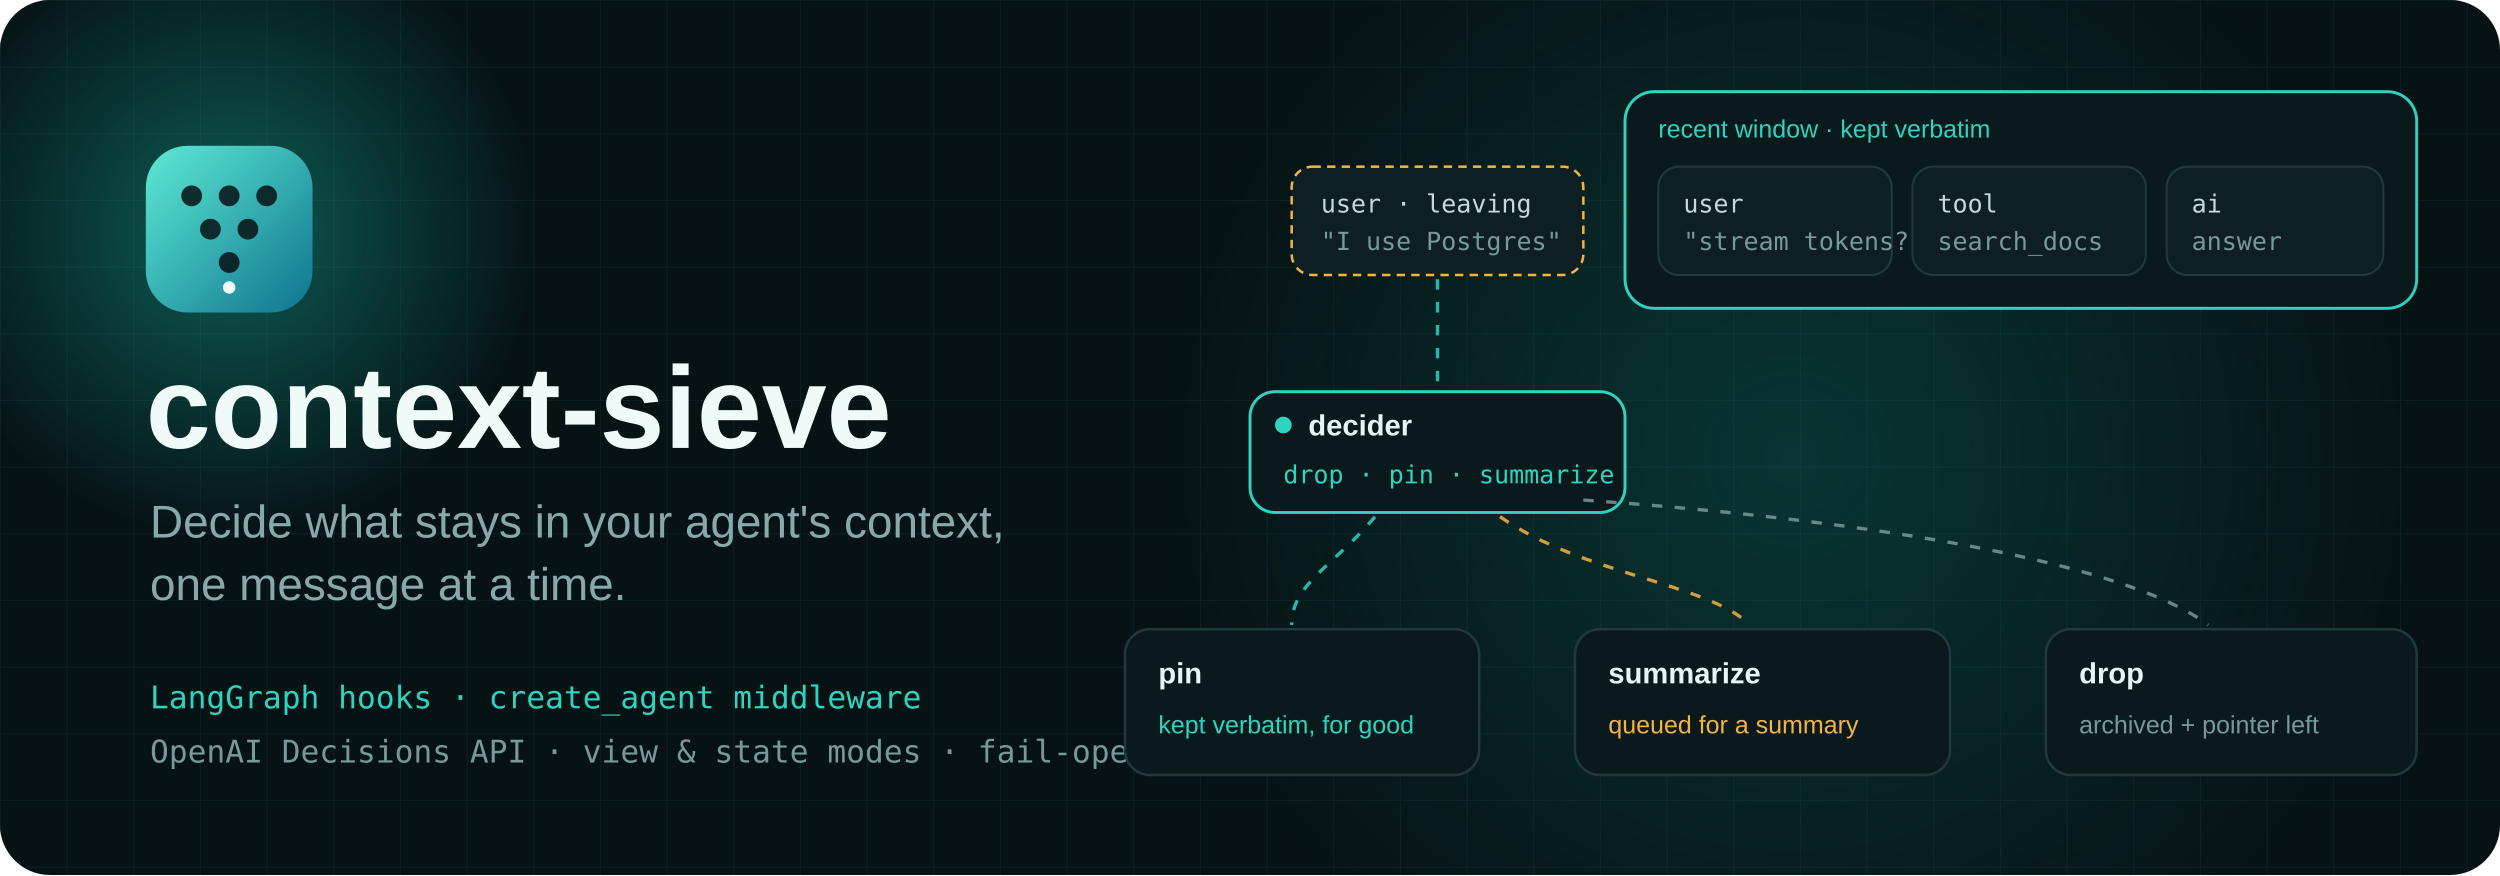
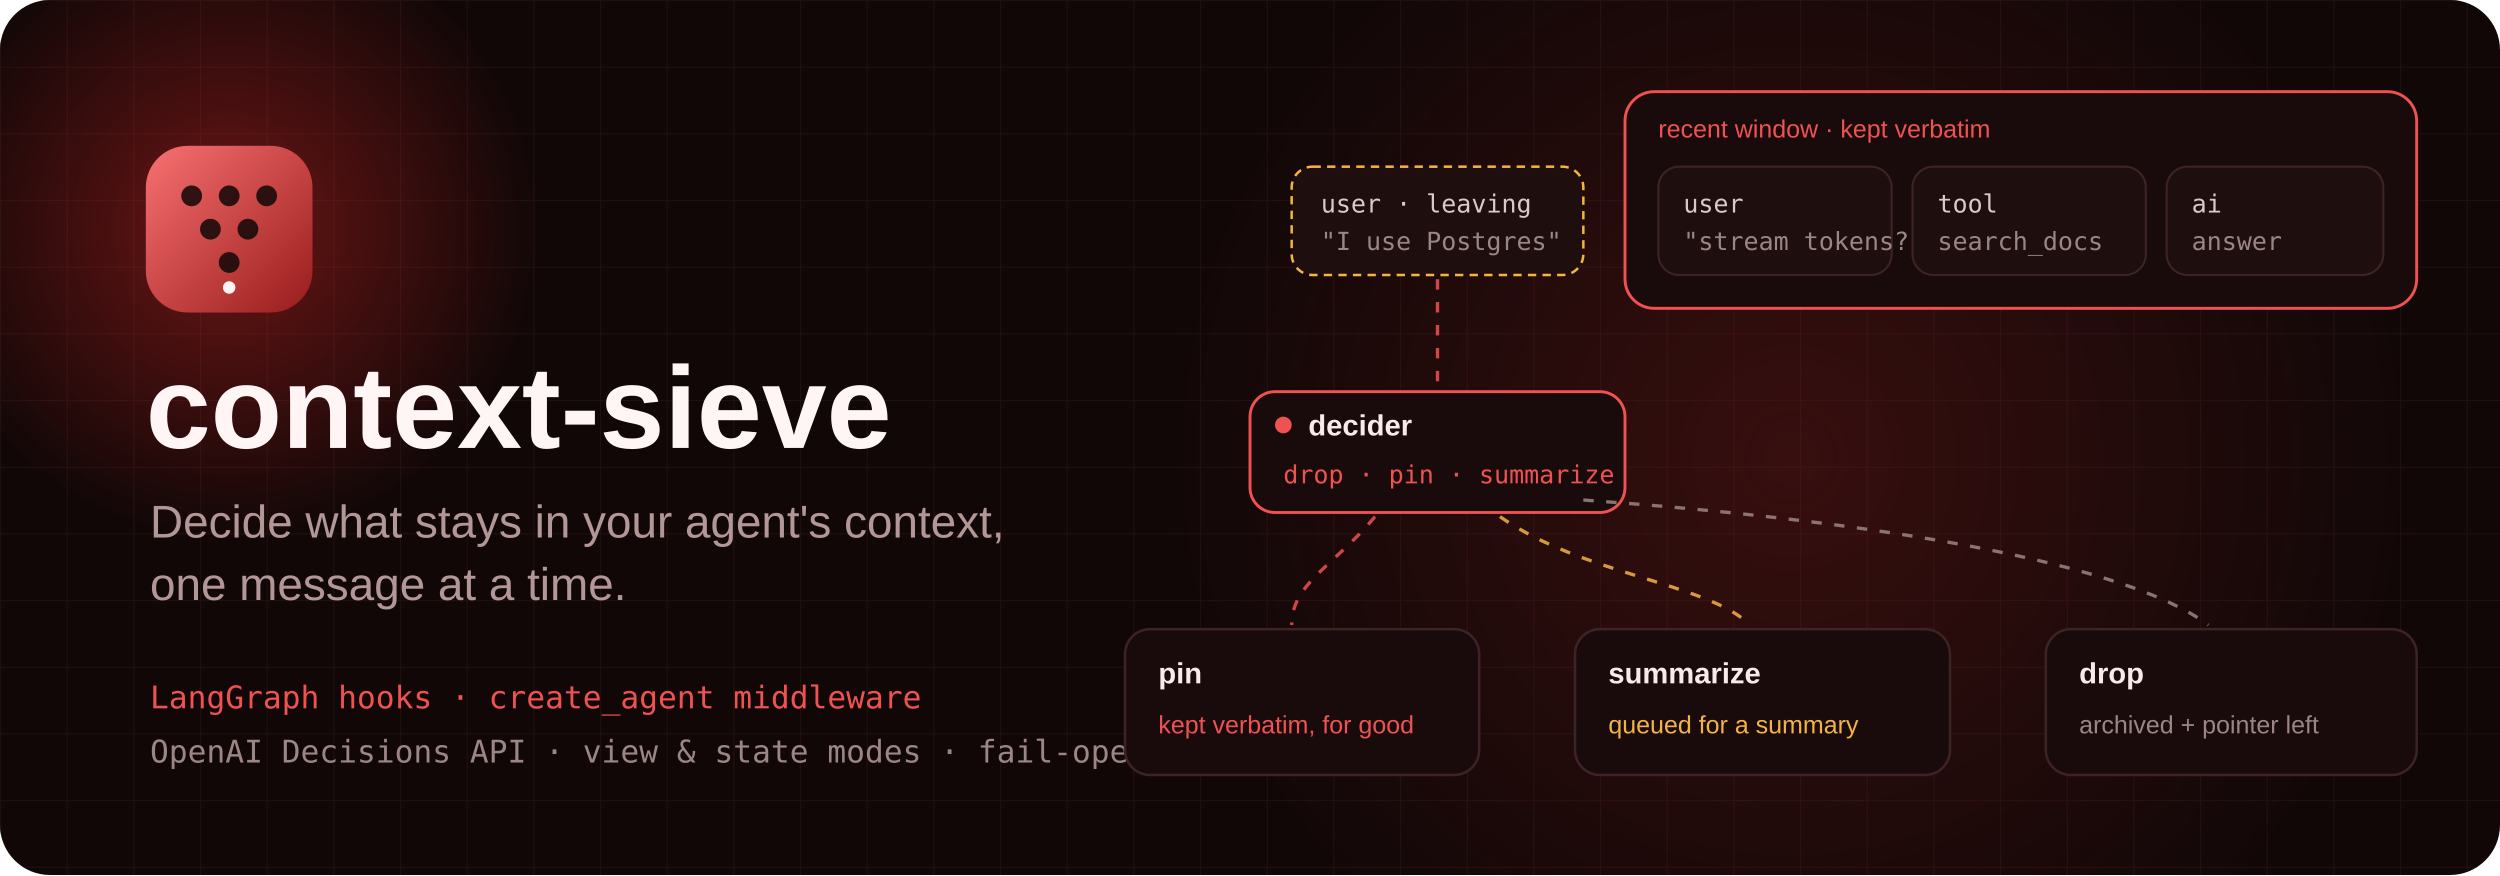
<svg xmlns="http://www.w3.org/2000/svg" viewBox="0 0 1200 420" width="1200" height="420" role="img" aria-label="context-sieve: decide what stays in your agent's context">
  <defs>
    <pattern id="grid" width="32" height="32" patternUnits="userSpaceOnUse">
-       <path d="M32 0H0V32" fill="none" stroke="#0F2427" stroke-width="1" />
+       <path d="M32 0H0V32" fill="none" stroke="#271313" stroke-width="1" />
    </pattern>
    <radialGradient id="glowLogo" cx="0.5" cy="0.5" r="0.5">
-       <stop offset="0" stop-color="#14B8A6" stop-opacity="0.45" />
-       <stop offset="1" stop-color="#14B8A6" stop-opacity="0" />
+       <stop offset="0" stop-color="#DC2626" stop-opacity="0.45" />
+       <stop offset="1" stop-color="#DC2626" stop-opacity="0" />
    </radialGradient>
    <radialGradient id="glowGraph" cx="0.5" cy="0.5" r="0.5">
-       <stop offset="0" stop-color="#0F766E" stop-opacity="0.35" />
-       <stop offset="1" stop-color="#0F766E" stop-opacity="0" />
+       <stop offset="0" stop-color="#7F1D1D" stop-opacity="0.35" />
+       <stop offset="1" stop-color="#7F1D1D" stop-opacity="0" />
    </radialGradient>
    <linearGradient id="logoFill" x1="0" y1="0" x2="1" y2="1">
-       <stop offset="0" stop-color="#5EEAD4" />
-       <stop offset="1" stop-color="#0E7490" />
+       <stop offset="0" stop-color="#F87171" />
+       <stop offset="1" stop-color="#991B1B" />
    </linearGradient>
    <clipPath id="card">
      <rect width="1200" height="420" rx="24" />
    </clipPath>
    <style>
      .sans { font-family: "Segoe UI", -apple-system, "Helvetica Neue", Arial, sans-serif; }
      .mono { font-family: Consolas, "SF Mono", Menlo, "DejaVu Sans Mono", monospace; }
-       .flow { fill: none; stroke: #2DD4BF; stroke-width: 1.6; stroke-dasharray: 5 6; stroke-opacity: .85;
+       .flow { fill: none; stroke: #F05252; stroke-width: 1.6; stroke-dasharray: 5 6; stroke-opacity: .85;
              animation: dash 1.1s linear infinite; }
      .flow-amber { fill: none; stroke: #F5B342; stroke-width: 1.6; stroke-dasharray: 5 6; stroke-opacity: .85;
              animation: dash 1.3s linear infinite; }
-       .flow-grey { fill: none; stroke: #789998; stroke-width: 1.6; stroke-dasharray: 5 6; stroke-opacity: .85;
+       .flow-grey { fill: none; stroke: #9C8585; stroke-width: 1.6; stroke-dasharray: 5 6; stroke-opacity: .85;
              animation: dash 1.5s linear infinite; }
-       .node { fill: #0A1A1C; stroke: #21393C; stroke-width: 1.2; }
-       .node-hl { fill: #0A1A1C; stroke: #2DD4BF; stroke-width: 1.4; }
-       .chip { fill: #0D1F22; stroke: #21393C; stroke-width: 1; }
-       .chip-out { fill: #0D1F22; stroke: #F5B342; stroke-width: 1.2; stroke-dasharray: 4 3; }
-       .n-title { fill: #E4F5F4; font-size: 14px; font-weight: 600; }
-       .n-sub { fill: #2DD4BF; font-size: 12px; }
-       .n-sub-muted { fill: #789998; font-size: 12px; }
-       .chip-t { fill: #C3DADA; font-size: 12px; }
+       .node { fill: #190B0B; stroke: #3D2323; stroke-width: 1.2; }
+       .node-hl { fill: #190B0B; stroke: #F05252; stroke-width: 1.4; }
+       .chip { fill: #1E0E0E; stroke: #3D2323; stroke-width: 1; }
+       .chip-out { fill: #1E0E0E; stroke: #F5B342; stroke-width: 1.2; stroke-dasharray: 4 3; }
+       .n-title { fill: #F7EAEA; font-size: 14px; font-weight: 600; }
+       .n-sub { fill: #F05252; font-size: 12px; }
+       .n-sub-muted { fill: #9C8585; font-size: 12px; }
+       .chip-t { fill: #DCCACA; font-size: 12px; }
      .pulse { animation: pulse 2s ease-in-out infinite; }
      .leave { animation: leave 3.2s ease-in-out infinite; }
      @keyframes dash { to { stroke-dashoffset: -22; } }
      @keyframes pulse { 0%, 100% { opacity: 1; } 50% { opacity: .35; } }
      @keyframes leave { 0% { transform: translateX(150px); opacity: 0; } 25%, 75% { transform: translateX(0); opacity: 1; } 100% { transform: translateX(0); opacity: 0; } }
      @media (prefers-reduced-motion: reduce) { .flow, .flow-amber, .flow-grey, .pulse, .leave { animation: none; } }
    </style>
  </defs>
  <g clip-path="url(#card)">
-     <rect width="1200" height="420" fill="#061214" />
+     <rect width="1200" height="420" fill="#110707" />
    <rect width="1200" height="420" fill="url(#grid)" opacity=".7" />
    <circle cx="110" cy="110" r="150" fill="url(#glowLogo)" />
    <circle cx="860" cy="220" r="300" fill="url(#glowGraph)" />
    <g transform="translate(70 70)">
      <rect width="80" height="80" rx="20" fill="url(#logoFill)" />
-       <g fill="#061214" opacity=".85">
+       <g fill="#110707" opacity=".85">
        <circle cx="22" cy="24" r="5" />
        <circle cx="40" cy="24" r="5" />
        <circle cx="58" cy="24" r="5" />
        <circle cx="31" cy="40" r="5" />
        <circle cx="49" cy="40" r="5" />
        <circle cx="40" cy="56" r="5" />
      </g>
-       <circle cx="40" cy="68" r="3" fill="#EFFAF9" class="pulse" />
+       <circle cx="40" cy="68" r="3" fill="#FFF5F5" class="pulse" />
    </g>
-     <text x="70" y="215" class="sans" font-size="56" font-weight="700" fill="#EFFAF9">context-sieve</text>
-     <text x="72" y="258" class="sans" font-size="22" fill="#89A9A8">Decide what stays in your agent's context,</text>
-     <text x="72" y="288" class="sans" font-size="22" fill="#89A9A8">one message at a time.</text>
-     <text x="72" y="340" class="mono" font-size="15" fill="#2DD4BF">LangGraph hooks · create_agent middleware</text>
-     <text x="72" y="366" class="mono" font-size="15" fill="#789998">OpenAI Decisions API · view &amp; state modes · fail-open</text>
+     <text x="70" y="215" class="sans" font-size="56" font-weight="700" fill="#FFF5F5">context-sieve</text>
+     <text x="72" y="258" class="sans" font-size="22" fill="#B39696">Decide what stays in your agent's context,</text>
+     <text x="72" y="288" class="sans" font-size="22" fill="#B39696">one message at a time.</text>
+     <text x="72" y="340" class="mono" font-size="15" fill="#F05252">LangGraph hooks · create_agent middleware</text>
+     <text x="72" y="366" class="mono" font-size="15" fill="#9C8585">OpenAI Decisions API · view &amp; state modes · fail-open</text>
    <rect x="780" y="44" width="380" height="104" rx="14" class="node-hl" />
    <text x="796" y="66" class="sans n-sub">recent window · kept verbatim</text>
    <rect x="796" y="80" width="112" height="52" rx="10" class="chip" />
    <text x="808" y="102" class="mono chip-t">user</text>
    <text x="808" y="120" class="mono n-sub-muted">"stream tokens?"</text>
    <rect x="918" y="80" width="112" height="52" rx="10" class="chip" />
    <text x="930" y="102" class="mono chip-t">tool</text>
    <text x="930" y="120" class="mono n-sub-muted">search_docs</text>
    <rect x="1040" y="80" width="104" height="52" rx="10" class="chip" />
    <text x="1052" y="102" class="mono chip-t">ai</text>
    <text x="1052" y="120" class="mono n-sub-muted">answer</text>
    <g class="leave">
      <rect x="620" y="80" width="140" height="52" rx="10" class="chip-out" />
      <text x="634" y="102" class="mono chip-t">user · leaving</text>
      <text x="634" y="120" class="mono n-sub-muted">"I use Postgres"</text>
    </g>
    <path class="flow" d="M690 134 C690 160 690 168 690 186" />
    <rect x="600" y="188" width="180" height="58" rx="12" class="node-hl" />
-     <circle cx="616" cy="204" r="4" fill="#2DD4BF" class="pulse" />
+     <circle cx="616" cy="204" r="4" fill="#F05252" class="pulse" />
    <text x="628" y="209" class="sans n-title">decider</text>
    <text x="616" y="232" class="mono n-sub">drop · pin · summarize</text>
    <path class="flow" d="M660 248 C640 272 620 280 620 300" />
    <path class="flow-amber" d="M720 248 C760 276 820 280 840 300" />
    <path class="flow-grey" d="M760 240 C900 250 1020 270 1060 300" />
    <rect x="540" y="302" width="170" height="70" rx="12" class="node" />
    <text x="556" y="328" class="sans n-title">pin</text>
    <text x="556" y="352" class="sans n-sub">kept verbatim, for good</text>
    <rect x="756" y="302" width="180" height="70" rx="12" class="node" />
    <text x="772" y="328" class="sans n-title">summarize</text>
    <text x="772" y="352" class="sans" font-size="12" fill="#F5B342">queued for a summary</text>
    <rect x="982" y="302" width="178" height="70" rx="12" class="node" />
    <text x="998" y="328" class="sans n-title">drop</text>
    <text x="998" y="352" class="sans n-sub-muted">archived + pointer left</text>
  </g>
</svg>
